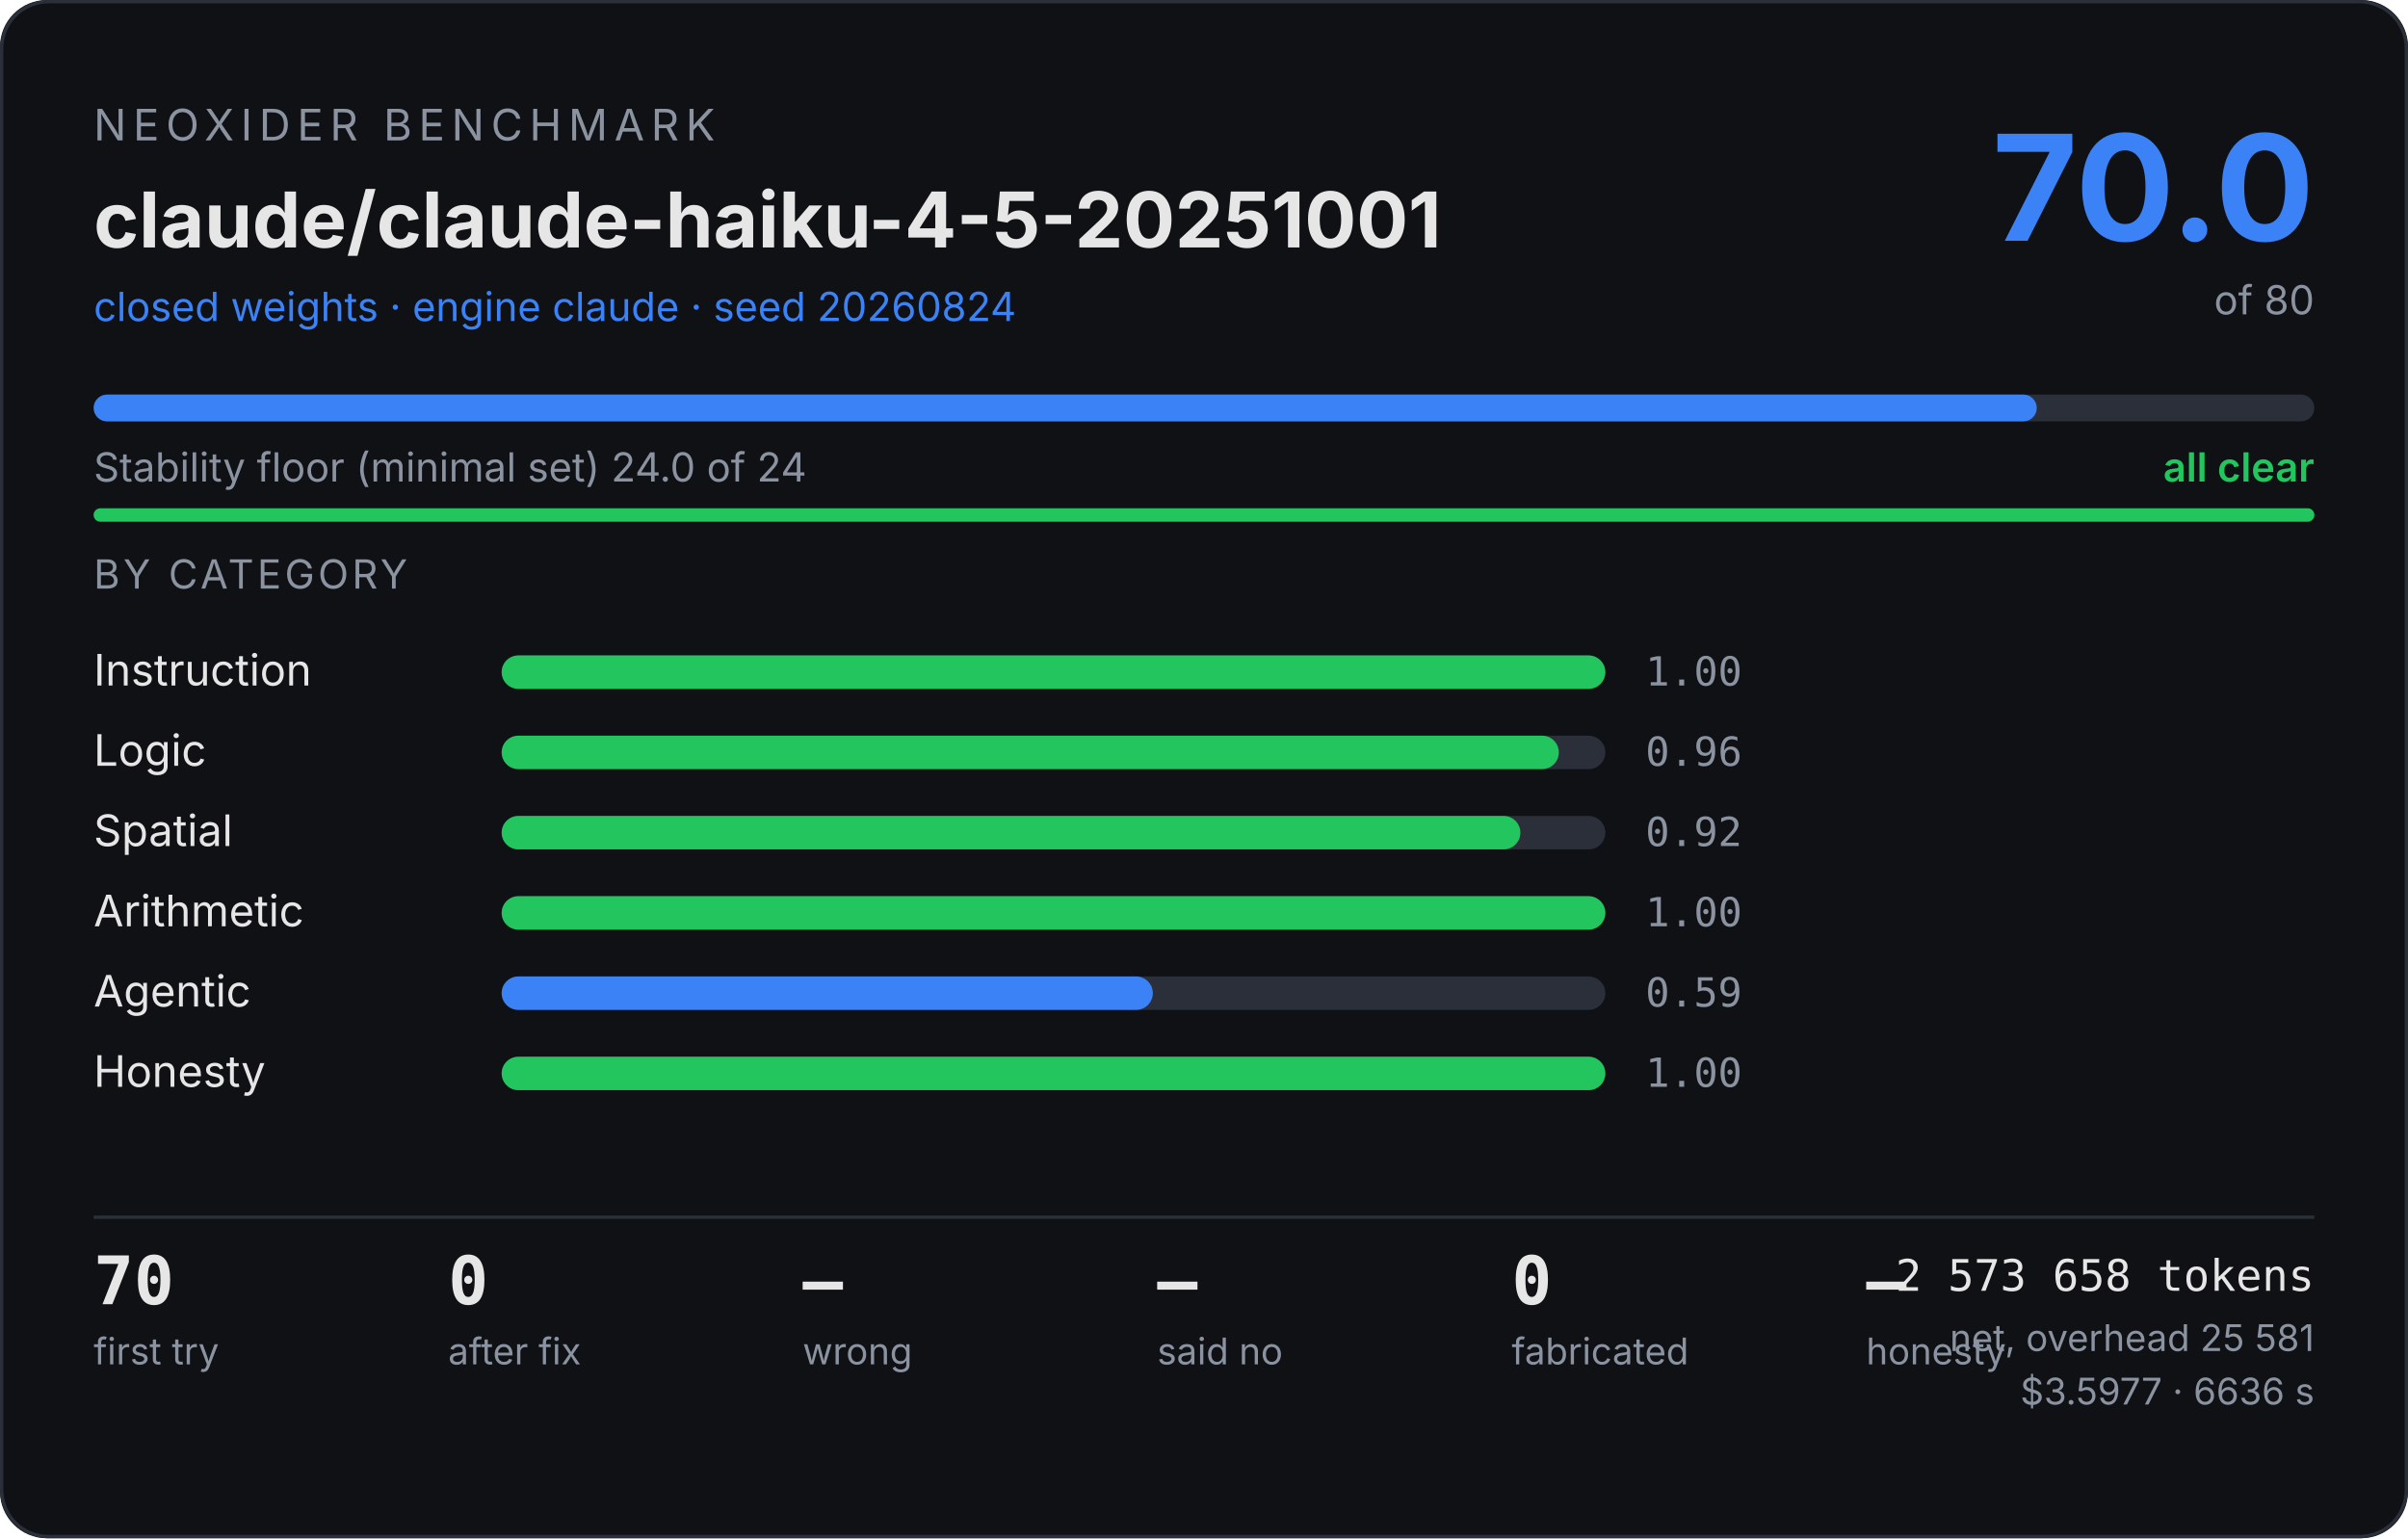
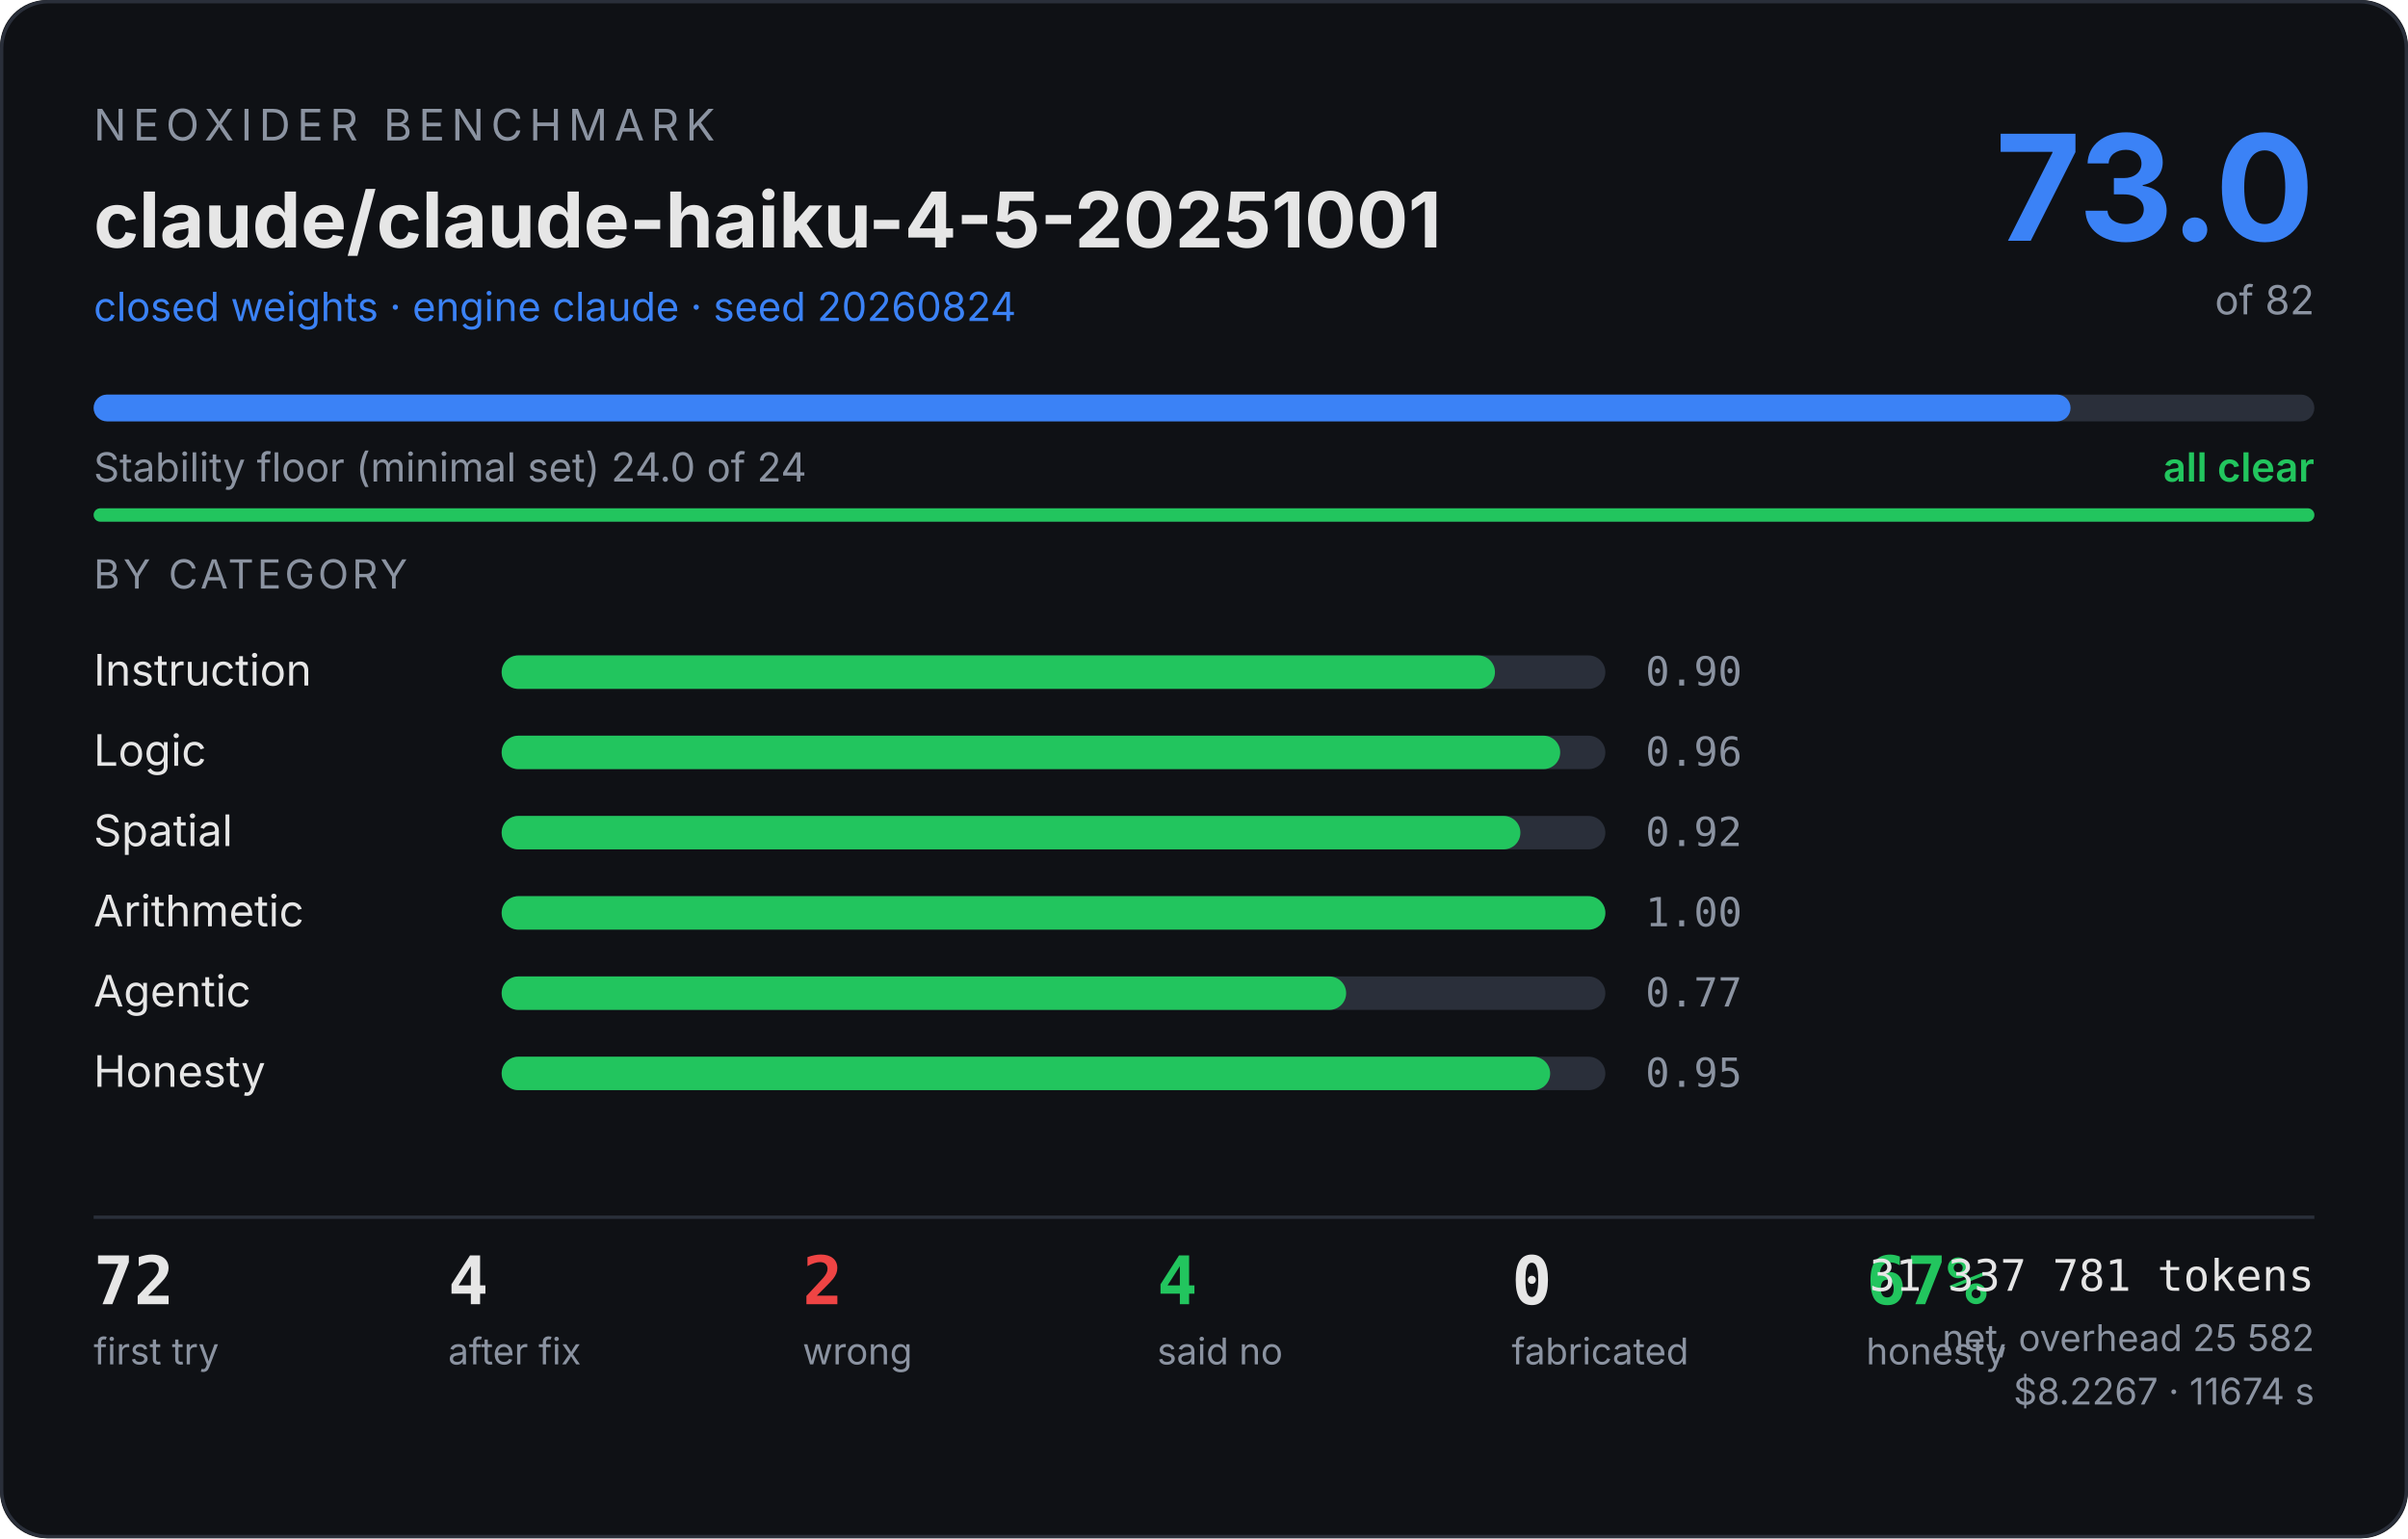
<svg xmlns="http://www.w3.org/2000/svg" width="720" height="460" viewBox="0 0 720 460" font-family="system-ui,-apple-system,Segoe UI,sans-serif">
  <rect width="720" height="460" rx="14" fill="#0f1115" />
  <rect x="0.5" y="0.5" width="719" height="459" rx="14" fill="none" stroke="#2a2f3a" />
  <text x="28" y="42" fill="#8b93a1" font-size="13" letter-spacing="2">NEOXIDER BENCHMARK</text>
  <text x="28" y="74" fill="#e6e6e6" font-size="23" font-weight="700">claude/claude-haiku-4-5-20251001</text>
  <text x="28" y="96" fill="#3b82f6" font-size="12">closed weights · engine claude · seed 20260824</text>
-   <text x="692" y="72" text-anchor="end" fill="#3b82f6" font-size="44" font-weight="700">70.0</text>
-   <text x="692" y="94" text-anchor="end" fill="#8b93a1" font-size="12">of 80</text>
+   <text x="692" y="72" text-anchor="end" fill="#3b82f6" font-size="44" font-weight="700">73.0</text>
+   <text x="692" y="94" text-anchor="end" fill="#8b93a1" font-size="12">of 82</text>
  <rect x="28" y="118" width="664" height="8" rx="4" fill="#2a2f3a" />
-   <rect x="28" y="118" width="581.0" height="8" rx="4" fill="#3b82f6" />
+   <rect x="28" y="118" width="591.1" height="8" rx="4" fill="#3b82f6" />
  <text x="28" y="144" fill="#8b93a1" font-size="12">Stability floor (minimal set) 24.0 of 24</text>
  <text x="692" y="144" text-anchor="end" fill="#22c55e" font-size="12" font-weight="600">all clear</text>
  <rect x="28" y="152" width="664" height="4" rx="2" fill="#2a2f3a" />
  <rect x="28" y="152" width="664.0" height="4" rx="2" fill="#22c55e" />
  <text x="28" y="176" fill="#8b93a1" font-size="12" letter-spacing="1">BY CATEGORY</text>
  <text x="28" y="205" fill="#e6e6e6" font-size="13">Instruction</text>
  <rect x="150" y="196" width="330" height="10" rx="5" fill="#2a2f3a" />
-   <rect x="150" y="196" width="330.0" height="10" rx="5" fill="#22c55e" />
-   <text x="492" y="205" fill="#8b93a1" font-size="12" font-family="ui-monospace,Consolas,monospace">1.00</text>
+   <rect x="150" y="196" width="297.0" height="10" rx="5" fill="#22c55e" />
+   <text x="492" y="205" fill="#8b93a1" font-size="12" font-family="ui-monospace,Consolas,monospace">0.90</text>
  <text x="28" y="229" fill="#e6e6e6" font-size="13">Logic</text>
  <rect x="150" y="220" width="330" height="10" rx="5" fill="#2a2f3a" />
-   <rect x="150" y="220" width="316.1" height="10" rx="5" fill="#22c55e" />
+   <rect x="150" y="220" width="316.5" height="10" rx="5" fill="#22c55e" />
  <text x="492" y="229" fill="#8b93a1" font-size="12" font-family="ui-monospace,Consolas,monospace">0.96</text>
  <text x="28" y="253" fill="#e6e6e6" font-size="13">Spatial</text>
  <rect x="150" y="244" width="330" height="10" rx="5" fill="#2a2f3a" />
  <rect x="150" y="244" width="304.6" height="10" rx="5" fill="#22c55e" />
  <text x="492" y="253" fill="#8b93a1" font-size="12" font-family="ui-monospace,Consolas,monospace">0.92</text>
  <text x="28" y="277" fill="#e6e6e6" font-size="13">Arithmetic</text>
  <rect x="150" y="268" width="330" height="10" rx="5" fill="#2a2f3a" />
  <rect x="150" y="268" width="330.0" height="10" rx="5" fill="#22c55e" />
  <text x="492" y="277" fill="#8b93a1" font-size="12" font-family="ui-monospace,Consolas,monospace">1.00</text>
  <text x="28" y="301" fill="#e6e6e6" font-size="13">Agentic</text>
  <rect x="150" y="292" width="330" height="10" rx="5" fill="#2a2f3a" />
-   <rect x="150" y="292" width="194.7" height="10" rx="5" fill="#3b82f6" />
-   <text x="492" y="301" fill="#8b93a1" font-size="12" font-family="ui-monospace,Consolas,monospace">0.59</text>
+   <rect x="150" y="292" width="252.5" height="10" rx="5" fill="#22c55e" />
+   <text x="492" y="301" fill="#8b93a1" font-size="12" font-family="ui-monospace,Consolas,monospace">0.77</text>
  <text x="28" y="325" fill="#e6e6e6" font-size="13">Honesty</text>
  <rect x="150" y="316" width="330" height="10" rx="5" fill="#2a2f3a" />
-   <rect x="150" y="316" width="330.0" height="10" rx="5" fill="#22c55e" />
-   <text x="492" y="325" fill="#8b93a1" font-size="12" font-family="ui-monospace,Consolas,monospace">1.00</text>
+   <rect x="150" y="316" width="313.5" height="10" rx="5" fill="#22c55e" />
+   <text x="492" y="325" fill="#8b93a1" font-size="12" font-family="ui-monospace,Consolas,monospace">0.95</text>
  <line x1="28" y1="364" x2="692" y2="364" stroke="#2a2f3a" />
-   <text x="28" y="390" fill="#e6e6e6" font-size="20" font-weight="700" font-family="ui-monospace,Consolas,monospace">70</text>
+   <text x="28" y="390" fill="#e6e6e6" font-size="20" font-weight="700" font-family="ui-monospace,Consolas,monospace">72</text>
  <text x="28" y="408" fill="#8b93a1" font-size="11">first try</text>
-   <text x="134" y="390" fill="#e6e6e6" font-size="20" font-weight="700" font-family="ui-monospace,Consolas,monospace">0</text>
+   <text x="134" y="390" fill="#e6e6e6" font-size="20" font-weight="700" font-family="ui-monospace,Consolas,monospace">4</text>
  <text x="134" y="408" fill="#8b93a1" font-size="11">after fix</text>
-   <text x="240" y="390" fill="#e6e6e6" font-size="20" font-weight="700" font-family="ui-monospace,Consolas,monospace">—</text>
+   <text x="240" y="390" fill="#ef4444" font-size="20" font-weight="700" font-family="ui-monospace,Consolas,monospace">2</text>
  <text x="240" y="408" fill="#8b93a1" font-size="11">wrong</text>
-   <text x="346" y="390" fill="#e6e6e6" font-size="20" font-weight="700" font-family="ui-monospace,Consolas,monospace">—</text>
+   <text x="346" y="390" fill="#22c55e" font-size="20" font-weight="700" font-family="ui-monospace,Consolas,monospace">4</text>
  <text x="346" y="408" fill="#8b93a1" font-size="11">said no</text>
  <text x="452" y="390" fill="#e6e6e6" font-size="20" font-weight="700" font-family="ui-monospace,Consolas,monospace">0</text>
  <text x="452" y="408" fill="#8b93a1" font-size="11">fabricated</text>
-   <text x="558" y="390" fill="#e6e6e6" font-size="20" font-weight="700" font-family="ui-monospace,Consolas,monospace">—</text>
+   <text x="558" y="390" fill="#22c55e" font-size="20" font-weight="700" font-family="ui-monospace,Consolas,monospace">67%</text>
  <text x="558" y="408" fill="#8b93a1" font-size="11">honesty</text>
-   <text x="692" y="386" text-anchor="end" fill="#e6e6e6" font-size="13" font-family="ui-monospace,Consolas,monospace">2 573 658 tokens</text>
-   <text x="692" y="404" text-anchor="end" fill="#8b93a1" font-size="11">net, overhead 25 581</text>
-   <text x="692" y="420" text-anchor="end" fill="#8b93a1" font-size="11">$3.5977 · 6636 s</text>
+   <text x="692" y="386" text-anchor="end" fill="#e6e6e6" font-size="13" font-family="ui-monospace,Consolas,monospace">31 337 781 tokens</text>
+   <text x="692" y="404" text-anchor="end" fill="#8b93a1" font-size="11">net, overhead 25 582</text>
+   <text x="692" y="420" text-anchor="end" fill="#8b93a1" font-size="11">$8.2267 · 11674 s</text>
</svg>
